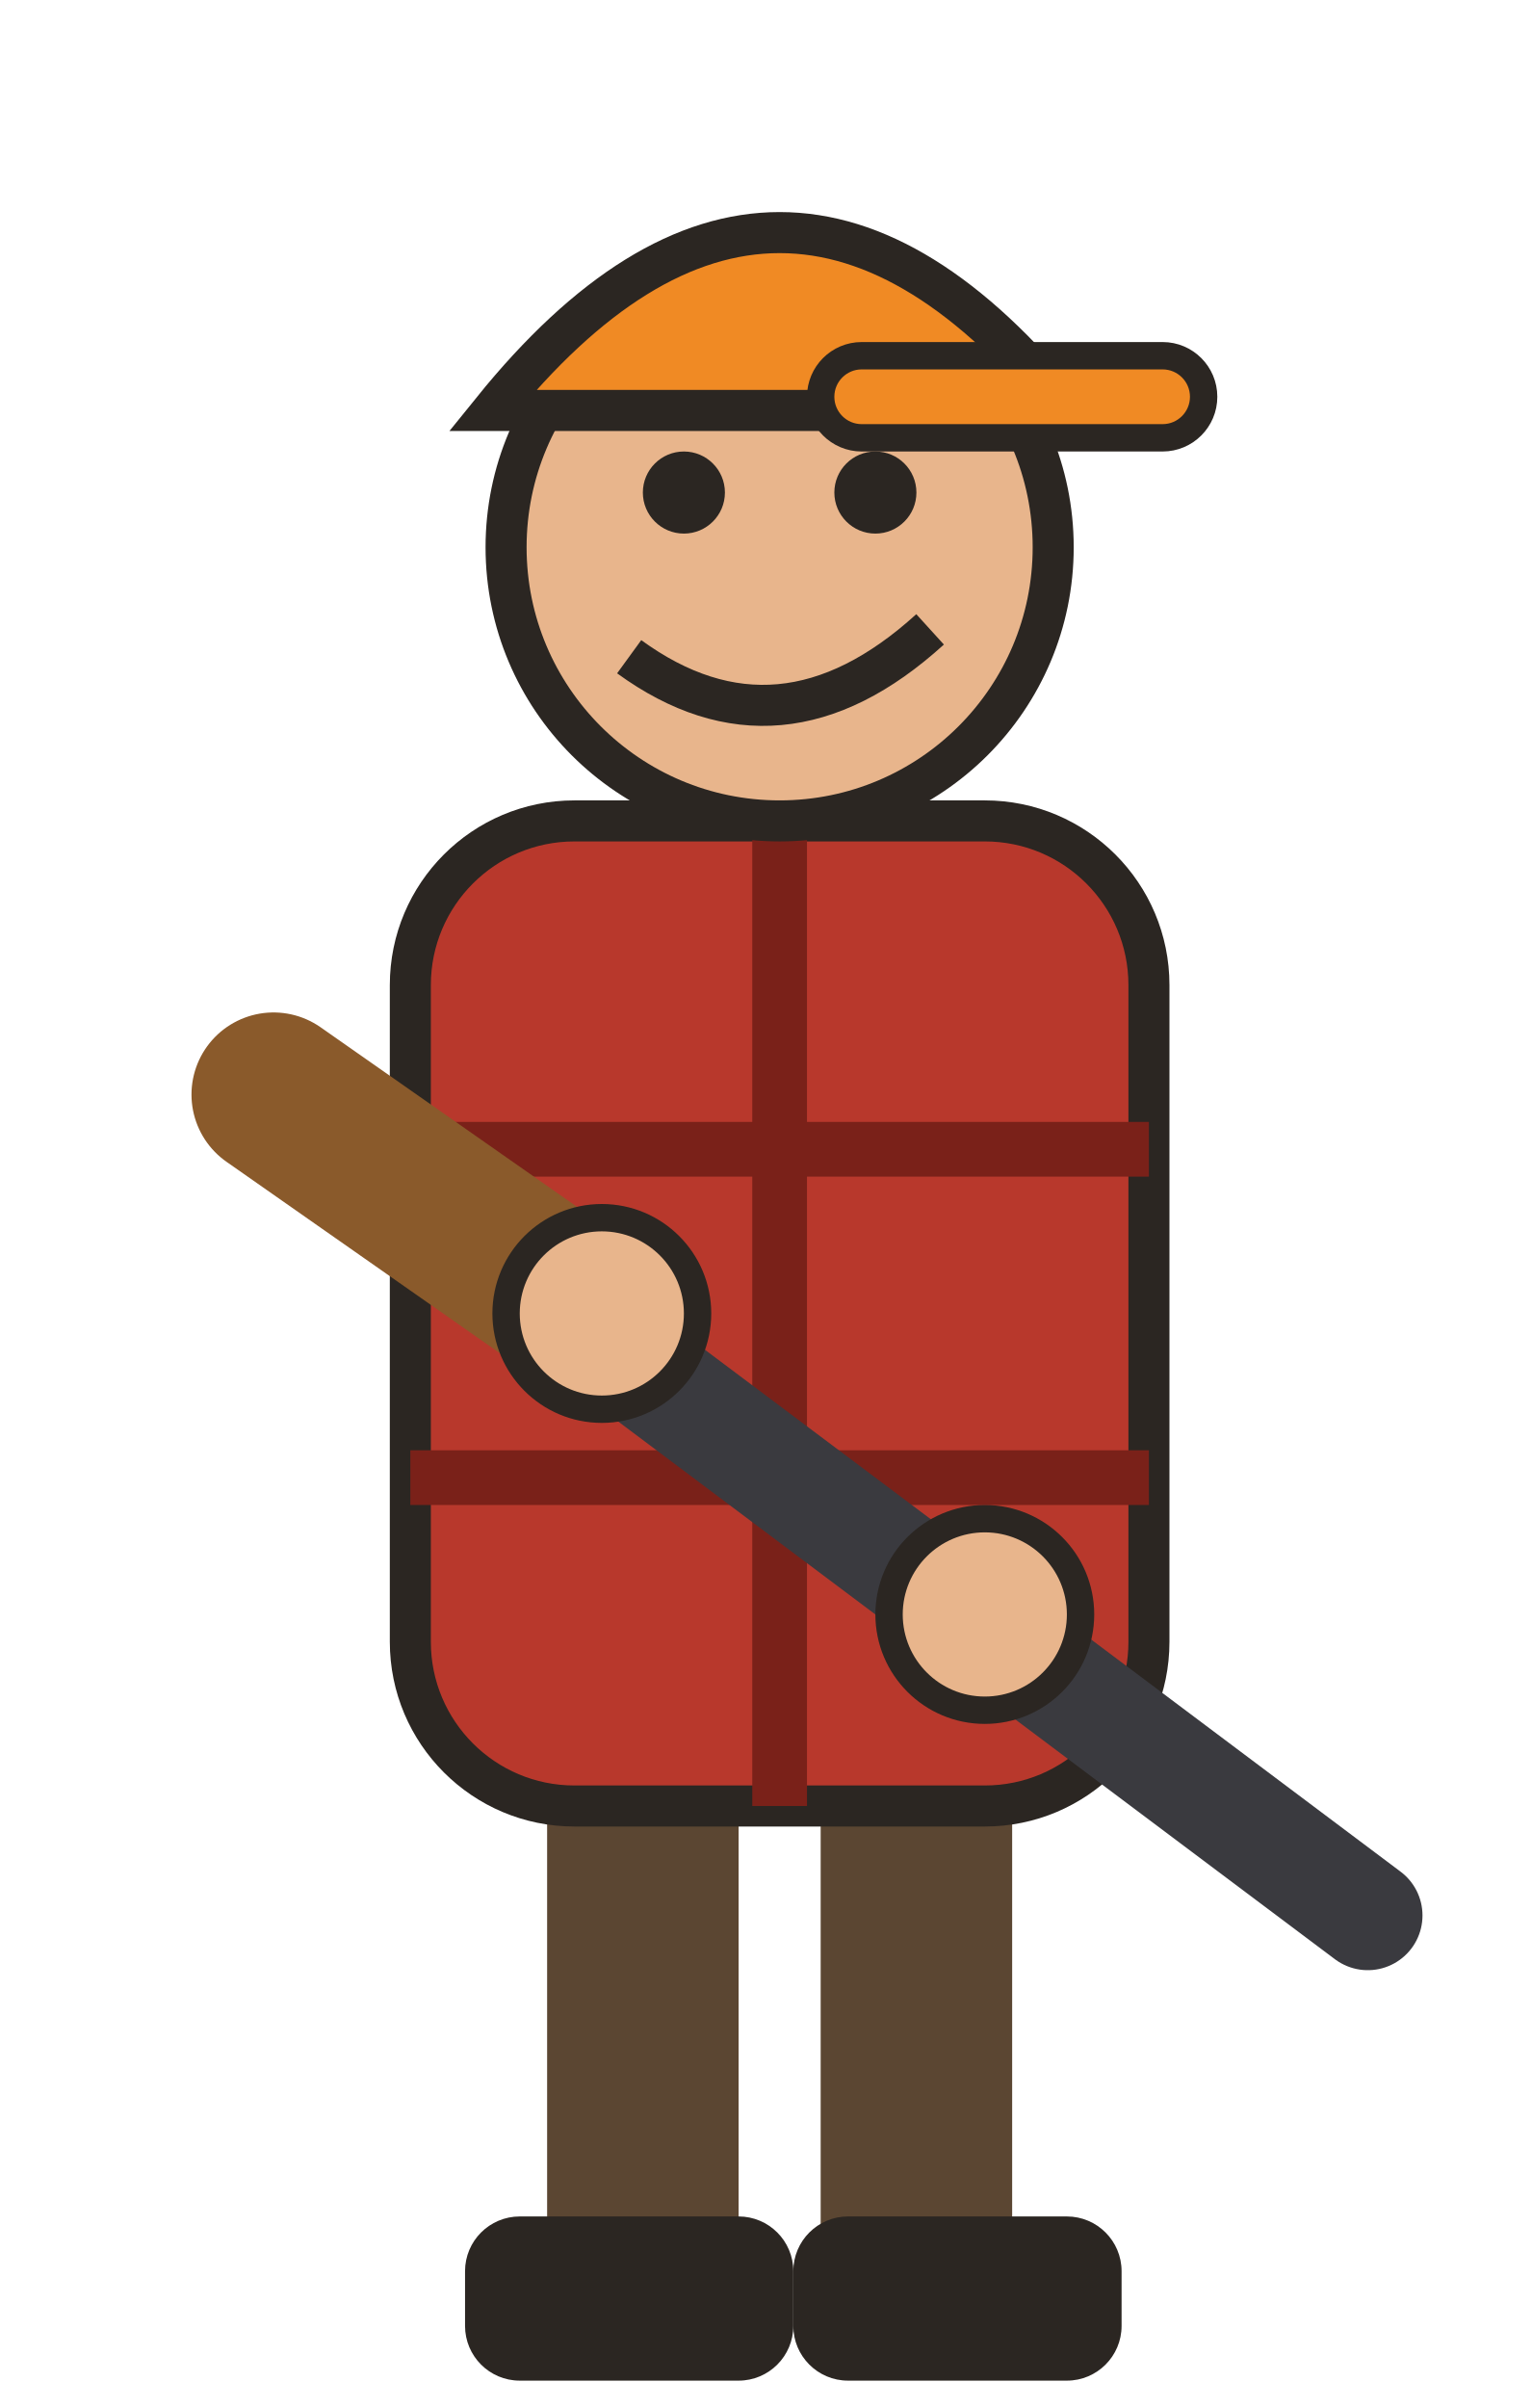
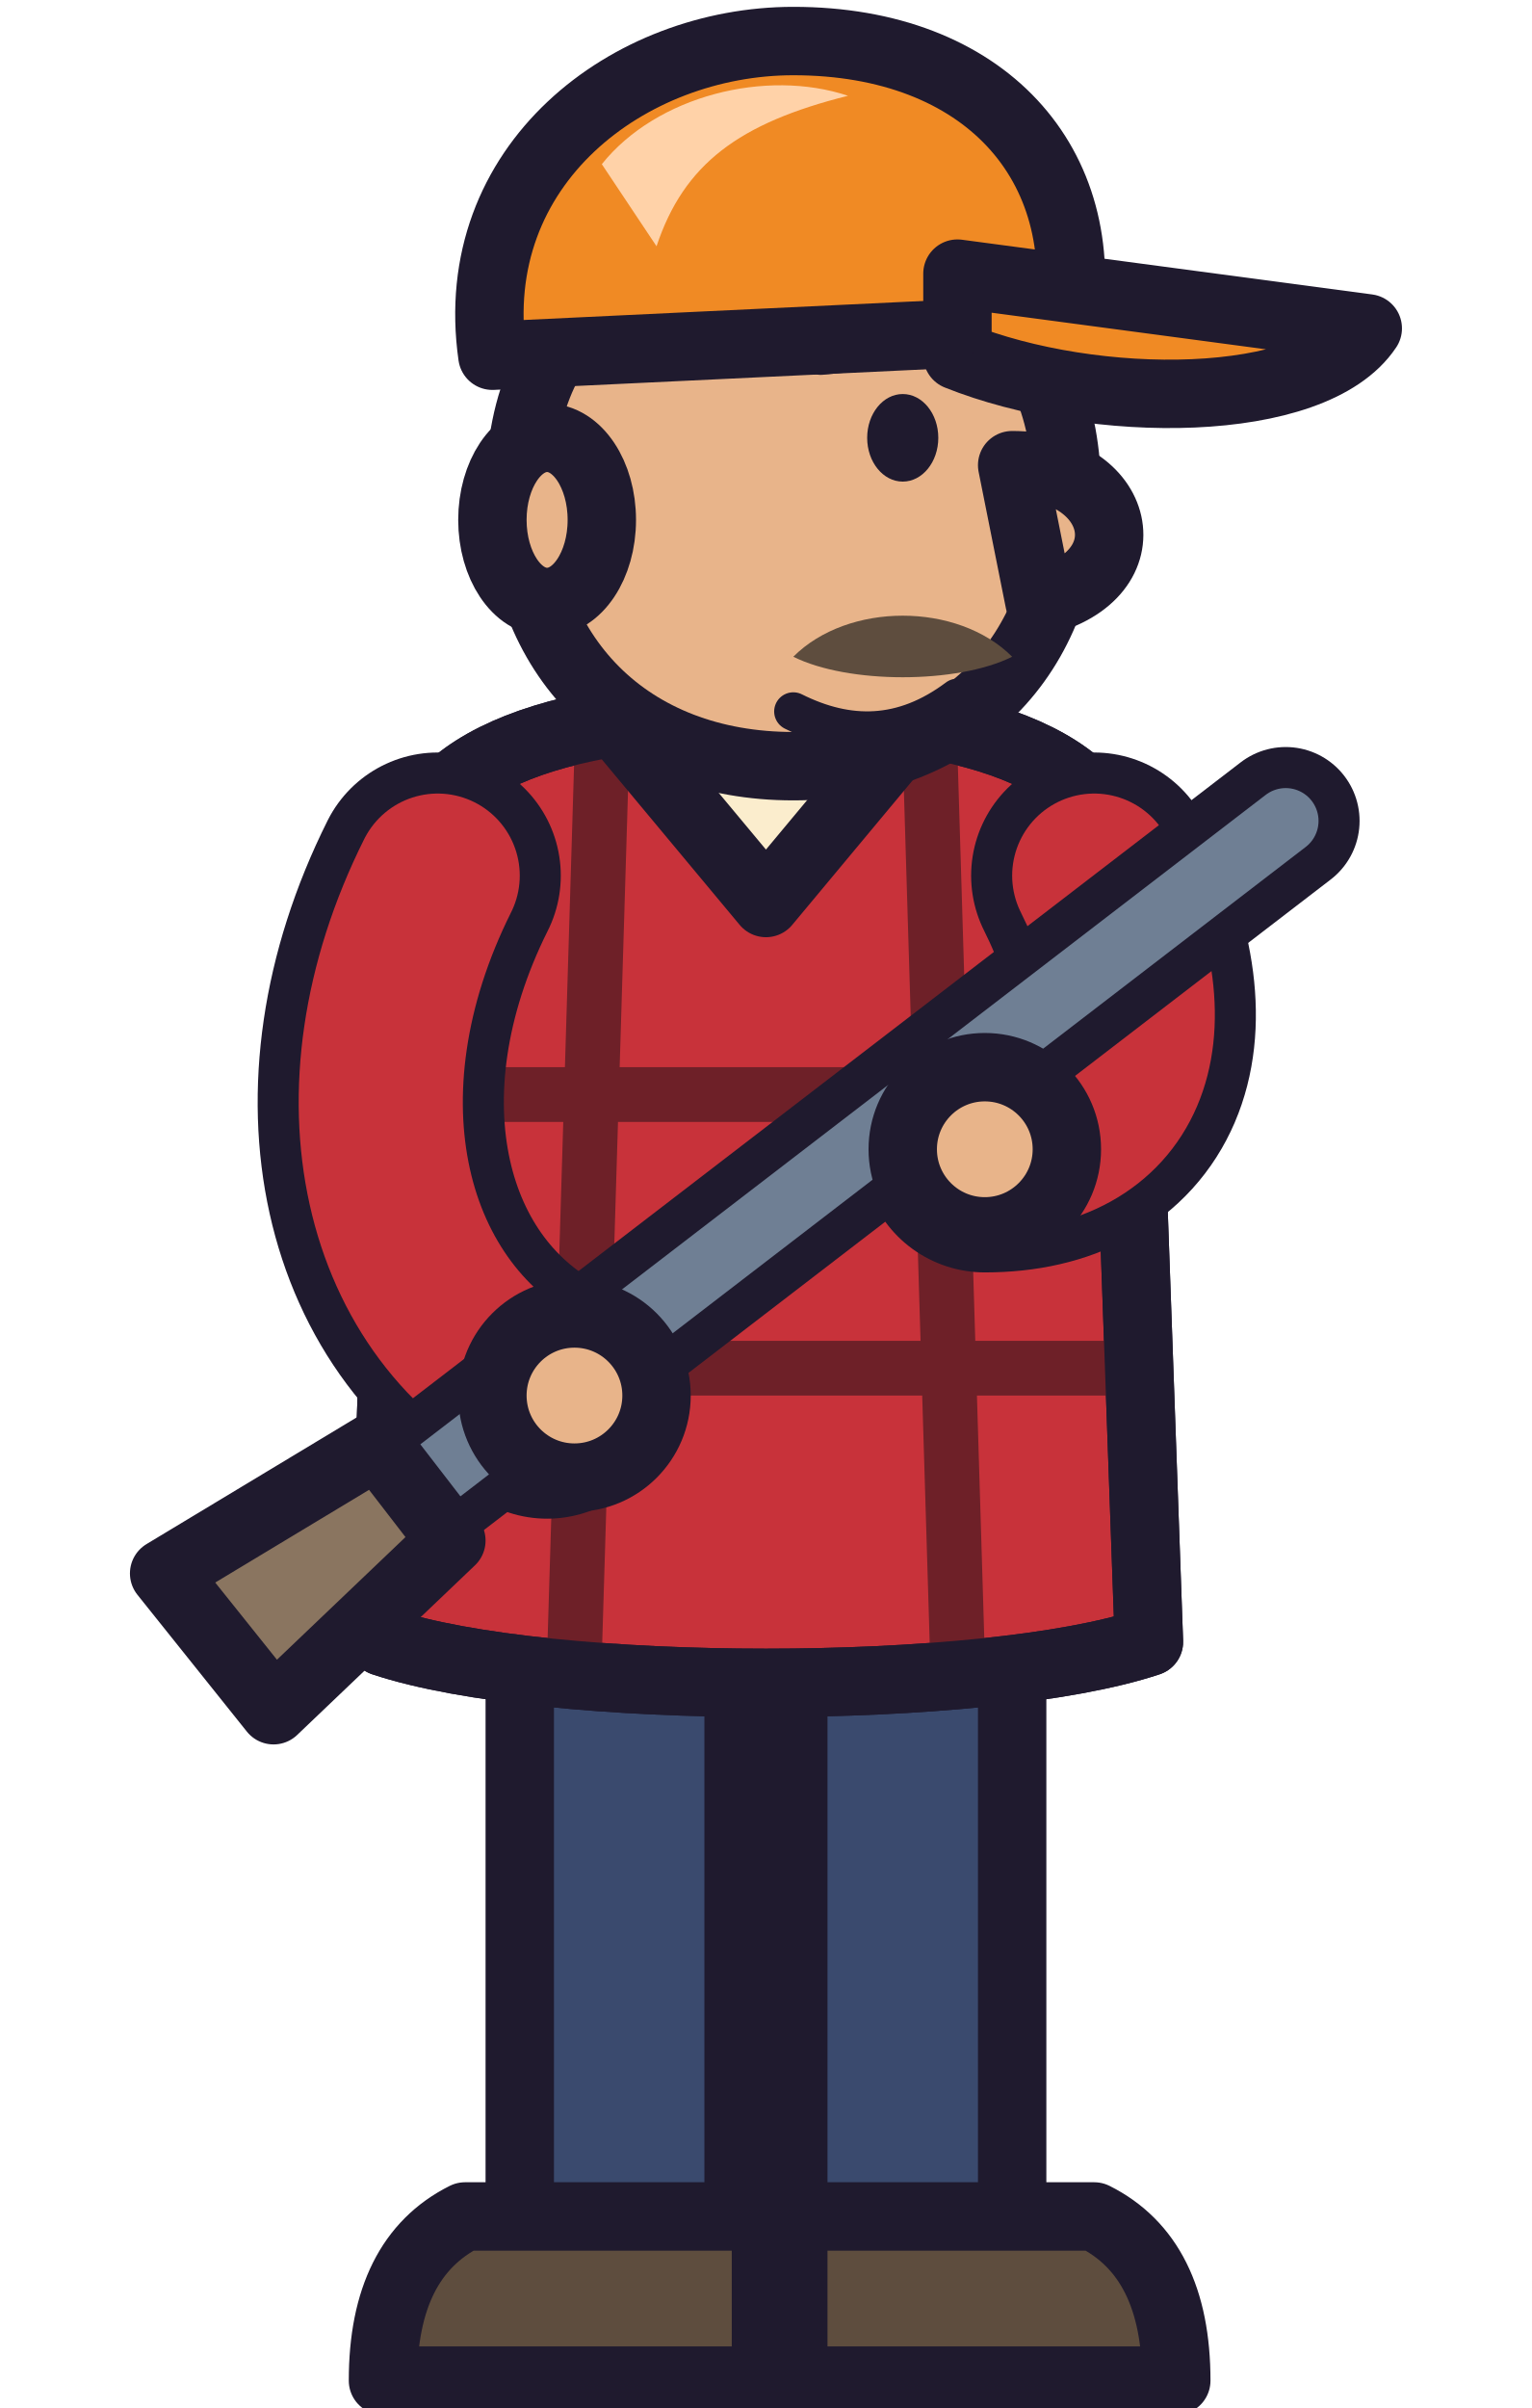
<svg xmlns="http://www.w3.org/2000/svg" width="56" height="88" viewBox="0 0 56 88">
-   <rect x="20" y="62" width="7" height="22" rx="2" fill="#5b4632" />
-   <rect x="30" y="62" width="7" height="22" rx="2" fill="#5b4632" />
-   <rect x="17" y="81" width="12" height="6" rx="2" fill="#2b2622" />
-   <rect x="29" y="81" width="12" height="6" rx="2" fill="#2b2622" />
-   <rect x="15" y="30" width="27" height="36" rx="6" fill="#b8382c" stroke="#2b2622" stroke-width="1.5" />
-   <line x1="15" y1="42" x2="42" y2="42" stroke="#7a2119" stroke-width="2" />
-   <line x1="15" y1="54" x2="42" y2="54" stroke="#7a2119" stroke-width="2" />
-   <line x1="28.5" y1="30" x2="28.5" y2="66" stroke="#7a2119" stroke-width="2" />
-   <circle cx="28.5" cy="20" r="10" fill="#e8b58c" stroke="#2b2622" stroke-width="1.5" />
-   <path d="M23 24 Q28.5 28 34 23" fill="none" stroke="#2b2622" stroke-width="1.5" />
-   <circle cx="25" cy="18" r="1.5" fill="#2b2622" />
-   <circle cx="32" cy="18" r="1.5" fill="#2b2622" />
-   <path d="M18 15 Q28.5 2 39 15 Z" fill="#f08a24" stroke="#2b2622" stroke-width="1.5" />
-   <rect x="30" y="13" width="14" height="3" rx="1.5" fill="#f08a24" stroke="#2b2622" stroke-width="1" />
-   <line x1="10" y1="40" x2="50" y2="70" stroke="#3a3a3f" stroke-width="4" stroke-linecap="round" />
-   <line x1="10" y1="40" x2="20" y2="47" stroke="#8a5a2b" stroke-width="6" stroke-linecap="round" />
-   <circle cx="22" cy="48" r="3.5" fill="#e8b58c" stroke="#2b2622" stroke-width="1" />
-   <circle cx="36" cy="59" r="3.5" fill="#e8b58c" stroke="#2b2622" stroke-width="1" />
+   <path d="M19 58 L27 58 L27 82 L19 82 Z" fill="#3a4a6e" stroke="#1f1a2e" stroke-width="2.5" stroke-linejoin="round" stroke-linecap="round" />
+   <path d="M29 58 L37 58 L37 82 L29 82 Z" fill="#3a4a6e" stroke="#1f1a2e" stroke-width="2.5" stroke-linejoin="round" stroke-linecap="round" />
+   <path d="M17 81 L28 81 L28 87 L14 87 C14 84 15 82 17 81 Z" fill="#5e4d3e" stroke="#1f1a2e" stroke-width="2.5" stroke-linejoin="round" stroke-linecap="round" />
+   <path d="M29 81 L40 81 C42 82 43 84 43 87 L29 87 Z" fill="#5e4d3e" stroke="#1f1a2e" stroke-width="2.5" stroke-linejoin="round" stroke-linecap="round" />
+   <path d="M15 32 C15 28 20 26 28 26 C36 26 41 28 41 32 L42 60 C36 62 20 62 14 60 Z" fill="#c8323a" stroke="#1f1a2e" stroke-width="2.5" stroke-linejoin="round" stroke-linecap="round" />
+   <path d="M15.5 40 L41 40 M15 50 L41.5 50 M22 27.5 L21 60.5 M34 27.5 L35 60.5" fill="none" stroke="#6e2028" stroke-width="2" stroke-linecap="round" stroke-linejoin="round" />
+   <path d="M15 32 C15 28 20 26 28 26 C36 26 41 28 41 32 L42 60 C36 62 20 62 14 60 Z" fill="#c8323a" stroke="#1f1a2e" stroke-width="2.5" stroke-linejoin="round" stroke-linecap="round" fill-opacity="0" />
+   <path d="M23 27 L28 33 L33 27 Z" fill="#fbedcd" stroke="#1f1a2e" stroke-width="2.5" stroke-linejoin="round" stroke-linecap="round" />
+   <path d="M16 32 C12 40 14 48 20 51" fill="none" stroke="#1f1a2e" stroke-width="9" stroke-linecap="round" stroke-linejoin="round" />
+   <path d="M16 32 C12 40 14 48 20 51" fill="none" stroke="#c8323a" stroke-width="6" stroke-linecap="round" stroke-linejoin="round" />
+   <path d="M40 32 C43 38 41 42 36 42" fill="none" stroke="#1f1a2e" stroke-width="9" stroke-linecap="round" stroke-linejoin="round" />
+   <path d="M40 32 C43 38 41 42 36 42" fill="none" stroke="#c8323a" stroke-width="6" stroke-linecap="round" stroke-linejoin="round" />
+   <path d="M15.1 54.5 L47.0 30.0" fill="none" stroke="#1f1a2e" stroke-width="5.4" stroke-linecap="round" stroke-linejoin="round" />
+   <path d="M15.1 54.5 L47.0 30.0" fill="none" stroke="#6f7f94" stroke-width="2.4" stroke-linecap="round" stroke-linejoin="round" />
+   <path d="M10.0 62.5 L16.5 56.3 L13.8 52.8 L6.0 57.5 Z" fill="#8a7560" stroke="#1f1a2e" stroke-width="2.5" stroke-linejoin="round" stroke-linecap="round" />
+   <ellipse cx="21" cy="51" rx="3" ry="3" fill="#e8b48a" stroke="#1f1a2e" stroke-width="2.5" />
+   <ellipse cx="36" cy="42" rx="3" ry="3" fill="#e8b48a" stroke="#1f1a2e" stroke-width="2.5" />
+   <path d="M19 18 C19 11 24 9 29 9 C35 9 39 12 39 18 C39 24 35 28 29 28 C23 28 19 24 19 18 Z" fill="#e8b48a" stroke="#1f1a2e" stroke-width="2.5" stroke-linejoin="round" stroke-linecap="round" />
+   <path d="M37 17 C41 17 42 21 38 22 Z" fill="#e8b48a" stroke="#1f1a2e" stroke-width="2.5" stroke-linejoin="round" stroke-linecap="round" />
+   <ellipse cx="20" cy="19" rx="2" ry="3" fill="#e8b48a" stroke="#1f1a2e" stroke-width="2.5" />
+   <path d="M29 24 C31 22 35 22 37 24 C35 25 31 25 29 24 Z" fill="#5e4d3e" />
+   <path d="M18 13 C17 6 23 1.5 29 1.5 C36 1.5 40 6 39 12 Z" fill="#f08a24" stroke="#1f1a2e" stroke-width="2.5" stroke-linejoin="round" stroke-linecap="round" />
+   <path d="M35 10 L50 12 C48 15 40 15 35 13 Z" fill="#f08a24" stroke="#1f1a2e" stroke-width="2.5" stroke-linejoin="round" stroke-linecap="round" />
+   <path d="M22 6 C24 3.5 28 2.5 31 3.5 C27 4.5 25 6 24 9 Z" fill="#ffd2a8" />
+   <ellipse cx="33" cy="16" rx="1.3" ry="1.6" fill="#1f1a2e" />
+   <path d="M30 13 L35 12.5" fill="none" stroke="#1f1a2e" stroke-width="1.4" stroke-linecap="round" stroke-linejoin="round" />
+   <path d="M29 26 C31 27 33 27 35 25.5" fill="none" stroke="#1f1a2e" stroke-width="1.4" stroke-linecap="round" stroke-linejoin="round" />
</svg>
